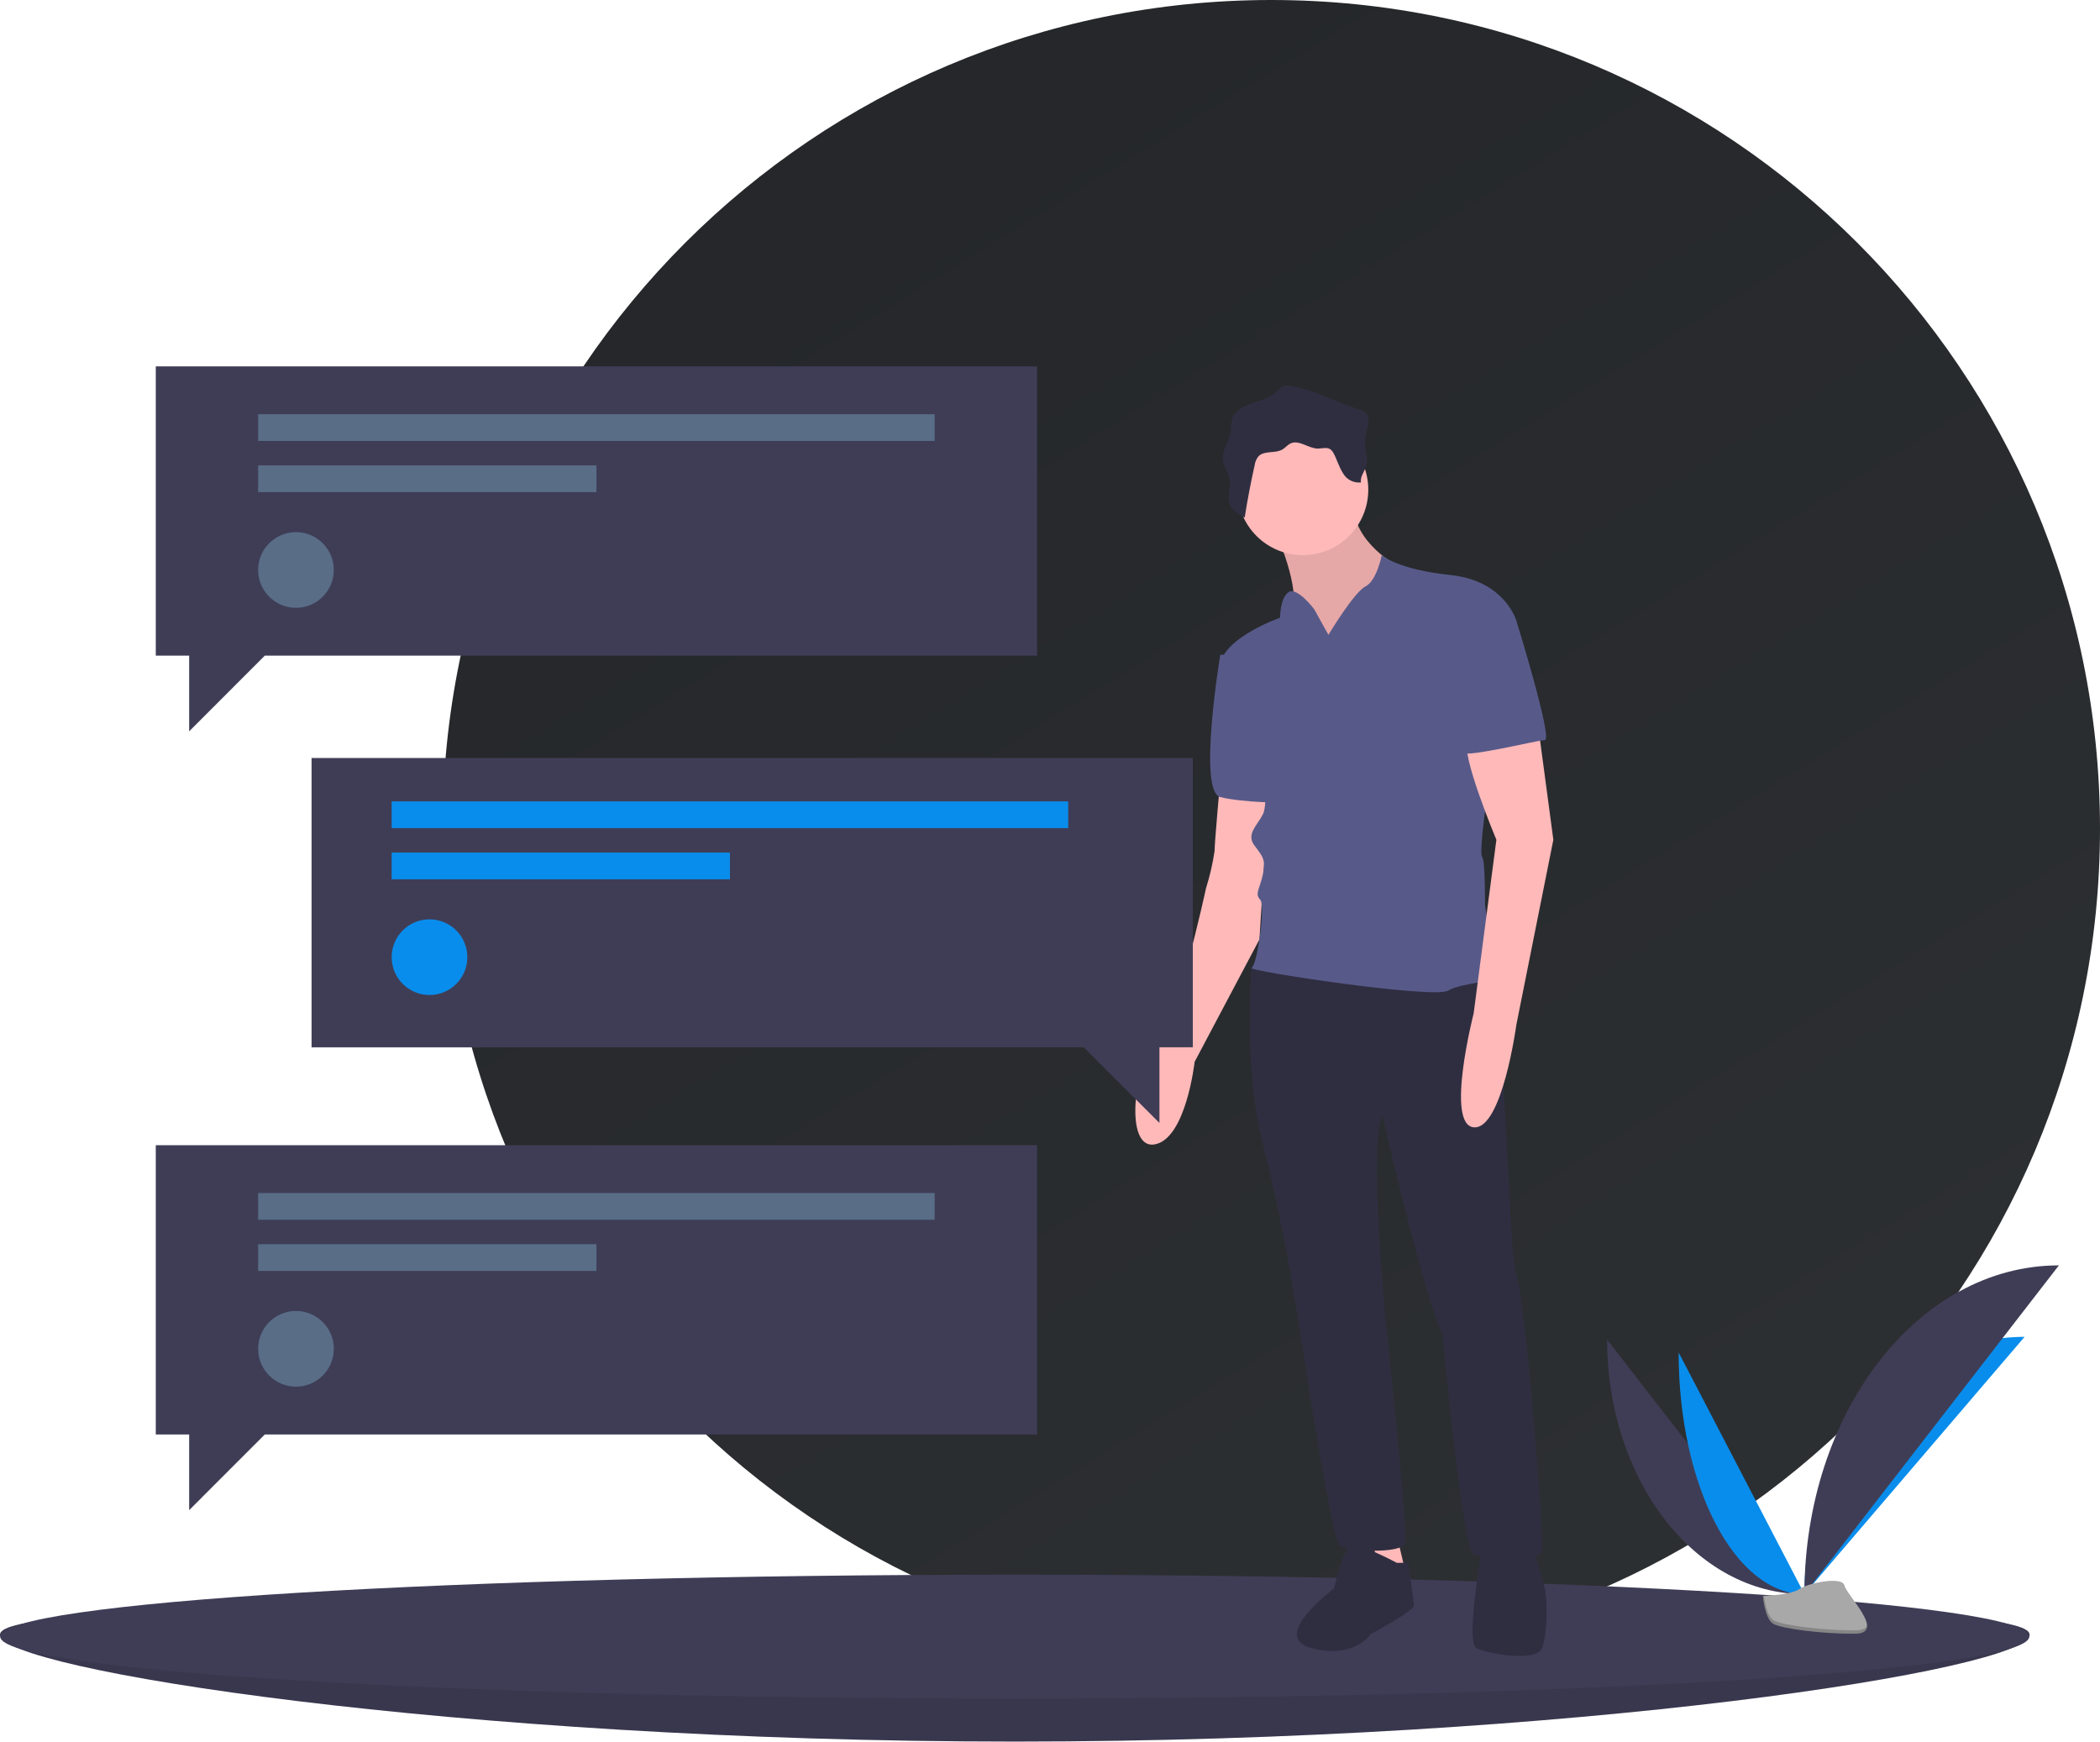
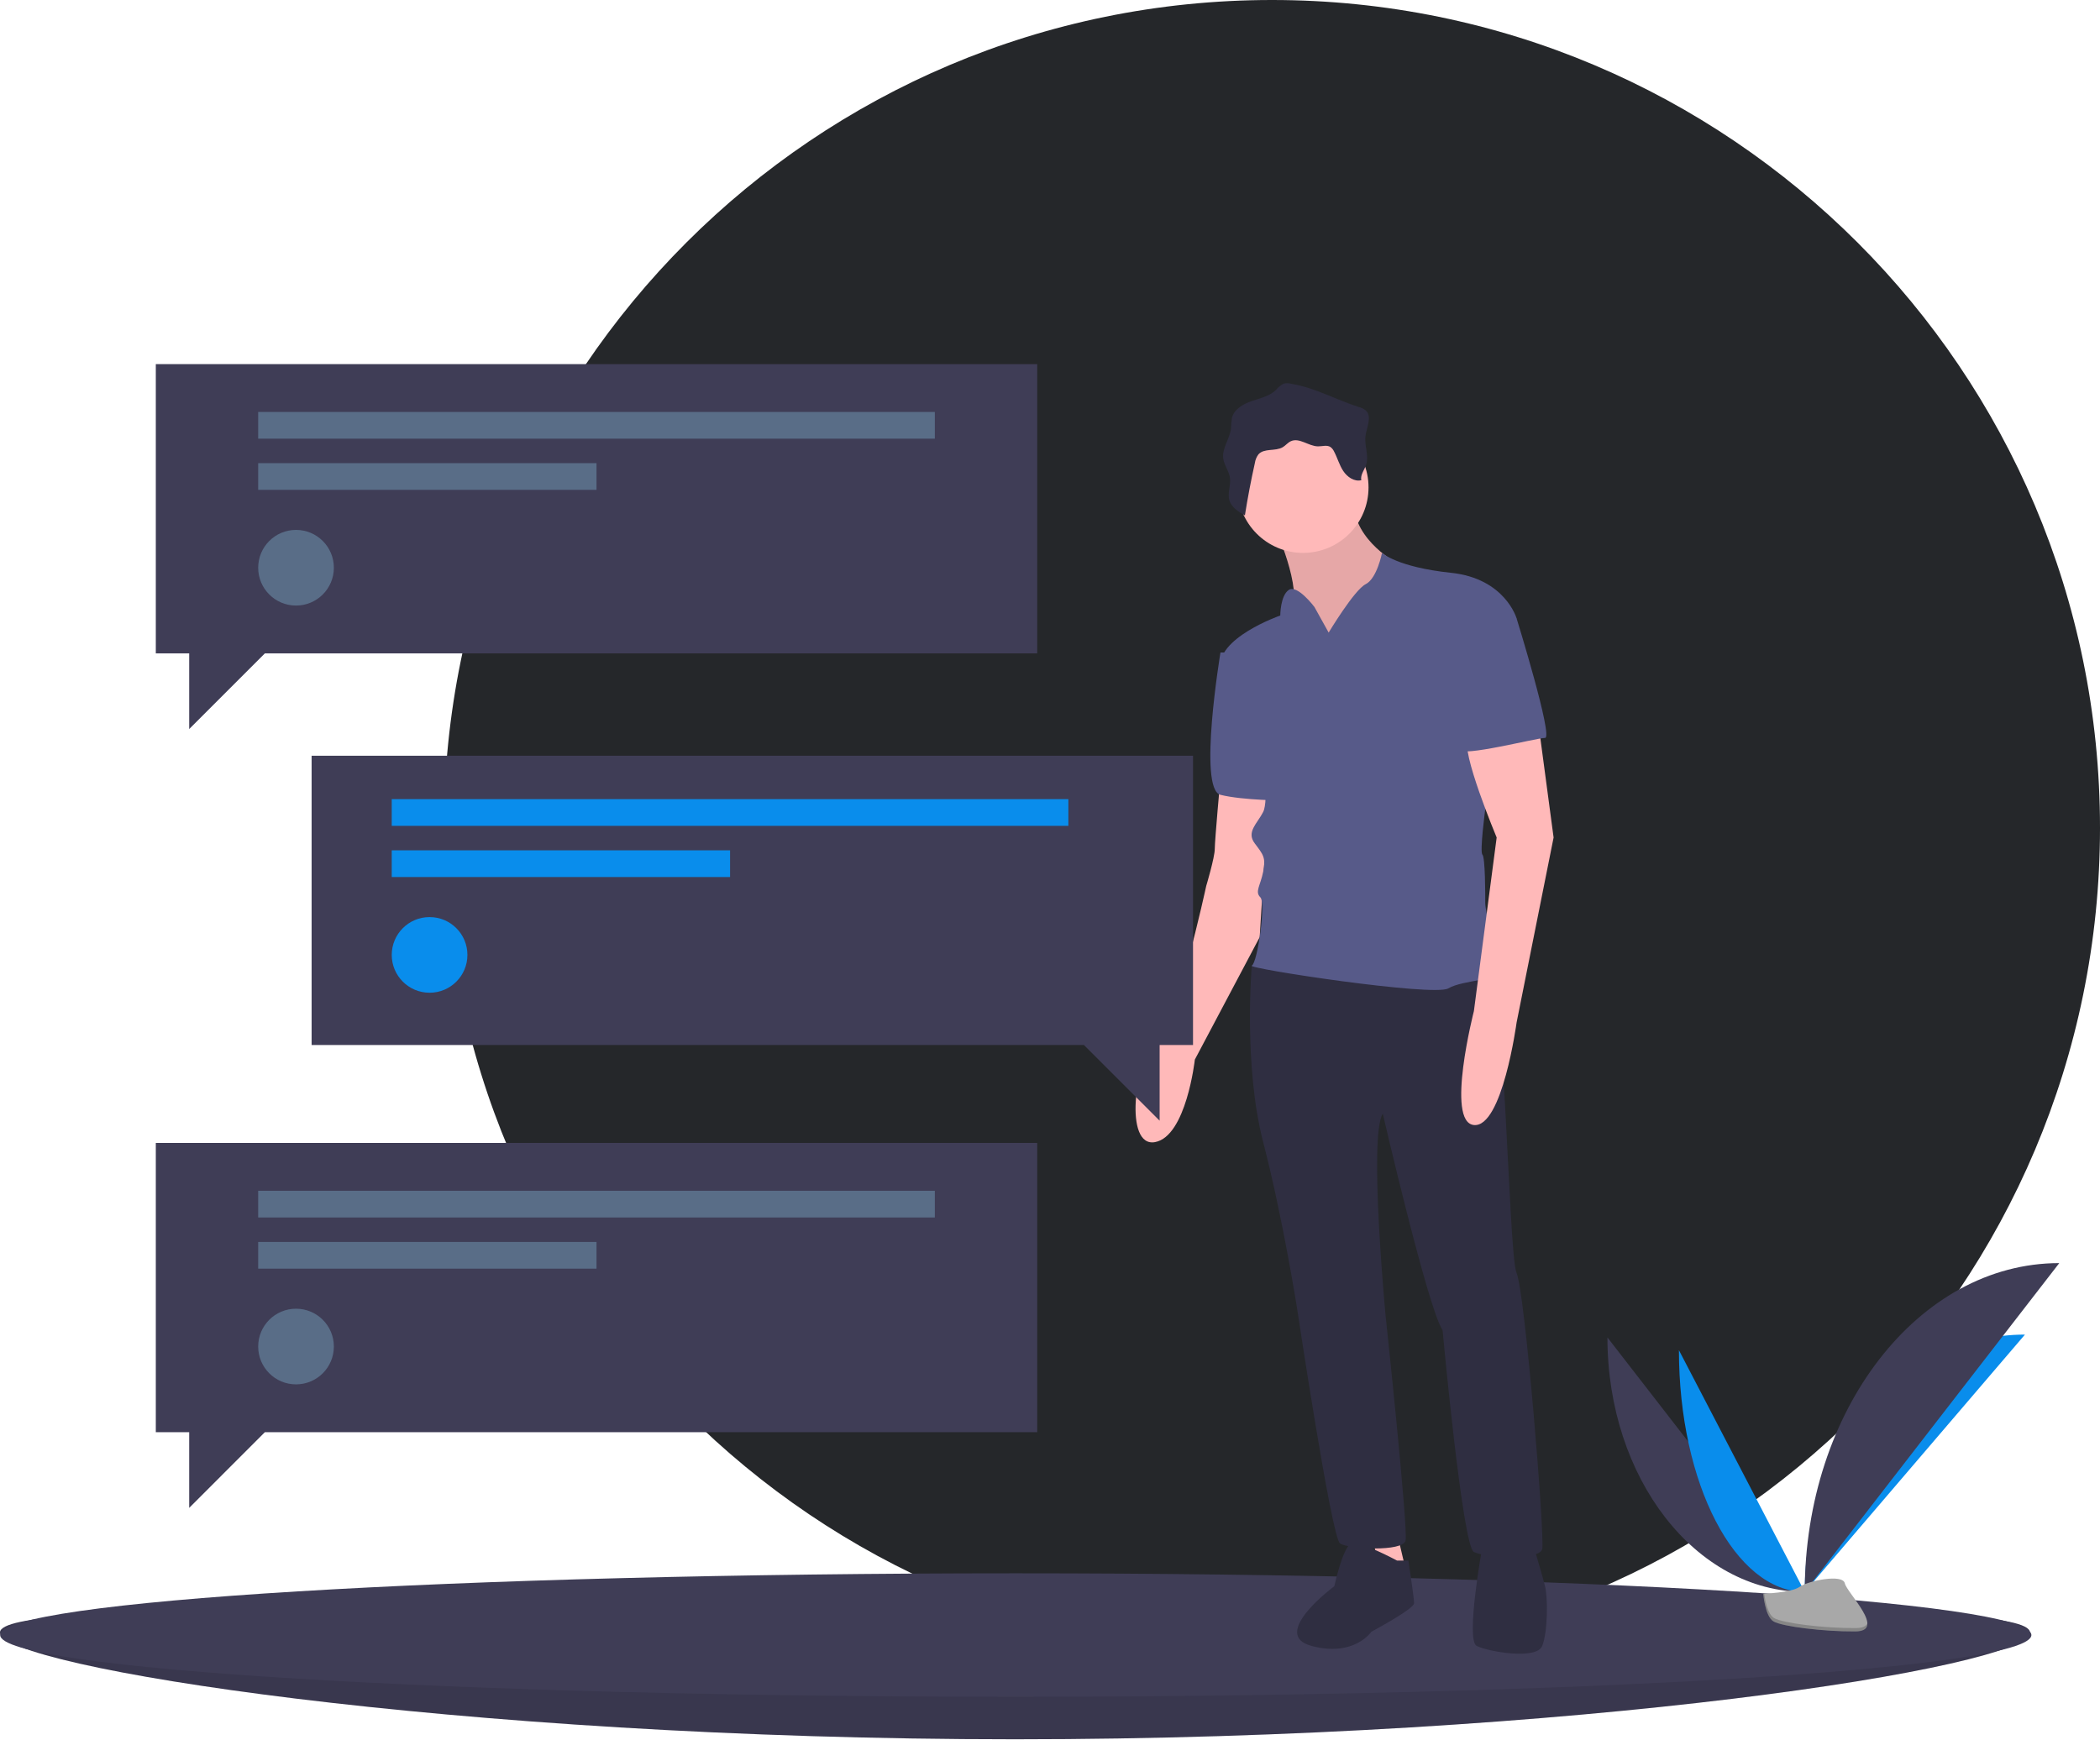
- <svg xmlns="http://www.w3.org/2000/svg" width="493.096" height="408.97" viewBox="0 0 493.096 408.97">
-   <defs>
-     <linearGradient id="linear-gradient" x1="0.813" y1="0.85" x2="0.334" y2="0.072" gradientUnits="objectBoundingBox">
-       <stop offset="0" stop-color="#2c2f32" />
-       <stop offset="1" stop-color="#25272a" />
-     </linearGradient>
-   </defs>
-   <g id="contact_illustration" transform="translate(0.004 1)">
-     <circle id="Ellipse_24" data-name="Ellipse 24" cx="194.586" cy="194.586" r="194.586" transform="translate(103.92 -1)" fill="url(#linear-gradient)" />
-     <path id="Path_170" data-name="Path 170" d="M606.062,787.324c0,8.081-106.681,25.082-238.278,25.082S129.5,795.4,129.5,787.324s106.682-4.18,238.278-4.18S606.062,779.24,606.062,787.324Z" transform="translate(-129.504 -404.436)" fill="#3f3d56" />
-     <path id="Path_171" data-name="Path 171" d="M606.062,787.324c0,8.081-106.681,25.082-238.278,25.082S129.5,795.4,129.5,787.324s106.682-4.18,238.278-4.18S606.062,779.24,606.062,787.324Z" transform="translate(-129.504 -404.436)" opacity="0.1" />
-     <ellipse id="Ellipse_25" data-name="Ellipse 25" cx="238.212" cy="14.542" rx="238.212" ry="14.542" transform="translate(0.049 368.782)" fill="#3f3d56" />
-     <g id="leaf" transform="translate(377.369 296.147)">
-       <g id="left-leafs" transform="translate(0 17.456)">
-         <path id="Path_172" data-name="Path 172" d="M851.689,659.413c0,33.027,20.719,59.751,46.324,59.751" transform="translate(-851.689 -659.413)" fill="#3f3d56" />
-         <path id="Path_174" data-name="Path 174" d="M883.809,665.142c0,31.372,13.213,56.758,29.54,56.758" transform="translate(-867.025 -662.149)" fill="#098dec" />
+ <svg xmlns="http://www.w3.org/2000/svg" width="459.037" height="380.292" viewBox="0 0 459.037 380.292">
+   <g id="illustration-contact" transform="translate(0.004 0.508)">
+     <path id="Path_193" data-name="Path 193" d="M181,0A181,181,0,1,1,0,181,181,181,0,0,1,181,0Z" transform="translate(97.034 -0.508)" fill="#25272a" />
+     <path id="Path_170" data-name="Path 170" d="M573.217,786.968c0,7.524-99.33,23.354-221.859,23.354S129.5,794.492,129.5,786.968s99.33-3.892,221.859-3.892S573.217,779.444,573.217,786.968Z" transform="translate(-129.504 -430.537)" fill="#3f3d56" />
+     <path id="Path_171" data-name="Path 171" d="M573.217,786.968c0,7.524-99.33,23.354-221.859,23.354S129.5,794.492,129.5,786.968s99.33-3.892,221.859-3.892S573.217,779.444,573.217,786.968Z" transform="translate(-129.504 -430.537)" opacity="0.1" />
+     <ellipse id="Ellipse_25" data-name="Ellipse 25" cx="222" cy="13.5" rx="222" ry="13.5" transform="translate(0.034 343.492)" fill="#3f3d56" />
+     <g id="leaf" transform="translate(351.364 275.67)">
+       <g id="left-leafs" transform="translate(0 16.253)">
+         <path id="Path_172" data-name="Path 172" d="M851.689,659.413c0,30.751,19.292,55.634,43.132,55.634" transform="translate(-851.689 -659.413)" fill="#3f3d56" />
+         <path id="Path_174" data-name="Path 174" d="M883.809,665.142c0,29.21,12.3,52.846,27.5,52.846" transform="translate(-868.181 -662.355)" fill="#098dec" />
      </g>
-       <g id="right-leafs" transform="translate(46.322)">
-         <path id="Path_173" data-name="Path 173" d="M940.34,718.551c0-33.4,23.122-60.423,51.695-60.423" transform="translate(-940.34 -641.344)" fill="#098dec" />
-         <path id="Path_175" data-name="Path 175" d="M940.34,703.215c0-42.675,26.73-77.207,59.751-77.207" transform="translate(-940.34 -626.008)" fill="#3f3d56" />
+       <g id="right-leafs" transform="translate(43.132)">
+         <path id="Path_173" data-name="Path 173" d="M940.34,714.387c0-31.1,21.528-56.259,48.133-56.259" transform="translate(-940.34 -642.5)" fill="#098dec" />
+         <path id="Path_175" data-name="Path 175" d="M940.34,697.894c0-39.734,24.883-71.887,55.634-71.887" transform="translate(-940.34 -626.008)" fill="#3f3d56" />
      </g>
-       <path id="Path_176" data-name="Path 176" d="M921.69,771.324s6.569-.2,8.549-1.612,10.11-3.094,10.6-.831,9.873,11.246,2.456,11.305-17.234-1.155-19.209-2.354S921.69,771.324,921.69,771.324Z" transform="translate(-885.112 -693.696)" fill="#a8a8a8" />
+       <path id="Path_176" data-name="Path 176" d="M921.69,771.079s6.117-.188,7.96-1.5,9.409-2.88,9.867-.775,9.192,10.471,2.286,10.526-16.046-1.076-17.886-2.2S921.69,771.079,921.69,771.079Z" transform="translate(-887.632 -698.8)" fill="#a8a8a8" />
    </g>
-     <path id="Path_177" data-name="Path 177" d="M943.425,782.633c-7.416.06-17.233-1.155-19.209-2.354-1.505-.917-2.105-4.206-2.3-5.724l-.219.008s.416,5.3,2.392,6.5,11.793,2.42,19.209,2.354c2.141-.017,2.881-.778,2.841-1.907C945.835,782.193,945.017,782.619,943.425,782.633Z" transform="translate(-507.742 -400.783)" opacity="0.2" />
-     <path id="Path_178" data-name="Path 178" d="M702.135,286s6.685,14.038,4.017,20.722,10.027,14.038,10.027,14.038l16.711-9.358V299.365l-2.674-5.347S719.52,288,720.857,278.644,702.135,286,702.135,286Z" transform="translate(-402.914 -162.649)" fill="#ffb9b9" />
-     <path id="Path_179" data-name="Path 179" d="M702.135,286s6.685,14.038,4.017,20.722,10.027,14.038,10.027,14.038l16.711-9.358V299.365l-2.674-5.347S719.52,288,720.857,278.644,702.135,286,702.135,286Z" transform="translate(-402.914 -162.649)" opacity="0.1" />
-     <path id="Path_180" data-name="Path 180" d="M659.61,407.888s-1.337,14.706-1.337,16.711a57.273,57.273,0,0,1-2.005,8.689s-7.353,34.091-12.033,37.434-7.353,24.064,0,22.727,9.358-19.389,9.358-19.389l15.219-28.738,2.161-34.762Z" transform="translate(-373.089 -225.717)" fill="#ffb9b9" />
-     <path id="Path_181" data-name="Path 181" d="M681.005,351.6h-5.344s-5.347,32.085,0,33.423,15.373,1.336,15.373,1.336Z" transform="translate(-389.136 -198.844)" fill="#575a89" />
-     <path id="Path_182" data-name="Path 182" d="M616.129,684.445l2.674,12.7,5.347-4.016-2.674-11.364-5.347,2.005Z" transform="translate(-294.18 -325.133)" fill="#ffb9b9" />
-     <path id="Path_183" data-name="Path 183" d="M695.523,487.2l-4.016,2.674s-2.005,23.4,2.674,41.443,8.022,39.438,8.022,39.438,8.022,53.476,10.027,54.812,14.705,2.005,15.373-.669-4.68-52.808-4.68-52.808-4.016-42.112-.669-47.46c0,0,10.695,46.119,14.038,50.8,0,0,4.68,50.8,7.353,52.139s15.373,2.005,16.043-.669-4.016-60.161-6.016-64.839-2.674-74.2-7.353-73.53S695.523,487.2,695.523,487.2Z" transform="translate(-397.639 -263.586)" fill="#2f2e41" />
-     <circle id="Ellipse_26" data-name="Ellipse 26" cx="15.374" cy="15.374" r="15.374" transform="translate(290.531 98.614)" fill="#ffb9b9" />
-     <path id="Path_184" data-name="Path 184" d="M703.155,325.544l-3.342-6.015s-4.016-5.347-6.016-4.016-2.005,6.016-2.005,6.016-15.373,5.347-14.038,12.7,10.027,20.054,10.027,20.054,1.336,10.695,0,13.369-4.016,4.68-2.005,7.353,2.674,3.342,2.005,6.685-2.005,4.68-.669,6.016-.669,15.373-2.005,16.043,42.781,7.353,46.119,5.347,12.7-2.005,12.032-4.016a136.906,136.906,0,0,1-3.342-16.043c0-2.005,0-10.695-.669-11.364s.669-10.695.669-10.695l-3.345-28.061,10.695-16.711s-2.674-9.358-15.373-10.695-16.214-4.68-16.214-4.68-1.166,6.016-3.839,7.353S703.155,325.544,703.155,325.544Z" transform="translate(-391.233 -177.465)" fill="#575a89" />
-     <path id="Path_185" data-name="Path 185" d="M803.671,377.187l4.016,30.08L799,450.716s-3.342,24.732-10.027,24.064,0-26.738,0-26.738l5.339-40.774s-8.689-20.722-6.685-23.4S803.671,377.187,803.671,377.187Z" transform="translate(-442.953 -211.059)" fill="#ffb9b9" />
-     <path id="Path_186" data-name="Path 186" d="M735.719,755.954s-8.689-4.68-10.695-4.016-4.016,10.027-4.016,10.027S705.635,773.329,715.661,776s14.038-3.342,14.038-3.342,10.027-5.347,10.027-6.685-1.337-10.027-1.337-10.027Z" transform="translate(-407.752 -389.96)" fill="#2f2e41" />
-     <path id="Path_187" data-name="Path 187" d="M793.459,753.281s-4.016,22.06-1.336,23.4,14.038,3.342,15.373,0,1.336-11.364.669-14.038-2.674-9.358-2.674-9.358Z" transform="translate(-445.441 -390.628)" fill="#2f2e41" />
-     <path id="Path_188" data-name="Path 188" d="M695.091,230.731a3.566,3.566,0,0,0-1.842-.055,5.514,5.514,0,0,0-1.856,1.515c-1.533,1.456-3.723,1.911-5.721,2.6s-4.1,1.91-4.6,3.964a21.567,21.567,0,0,0-.217,2.493c-.3,2.422-2.145,4.6-1.816,7.023.216,1.58,1.342,2.921,1.573,4.5.258,1.759-.632,3.59-.138,5.3.486,1.673,2.13,2.694,3.644,3.555q.97-6.184,2.341-12.3a4.443,4.443,0,0,1,.831-2.032c1.343-1.523,3.98-.655,5.724-1.7.662-.395,1.154-1.047,1.85-1.385,2.015-.969,4.2,1.17,6.428,1.191.986.008,2.066-.382,2.9.139a2.649,2.649,0,0,1,.848,1.043c.8,1.494,1.234,3.171,2.162,4.587a4.257,4.257,0,0,0,4.235,2.173c-.252-1.276.748-2.424,1.148-3.662.693-2.129-.436-4.44-.166-6.662.255-2.086,1.613-4.534.123-6.015a4.227,4.227,0,0,0-1.763-.885C705.506,234.46,700.632,231.655,695.091,230.731Z" transform="translate(-391.866 -141.061)" fill="#2f2e41" />
-     <path id="Path_189" data-name="Path 189" d="M791.97,331.134l6.684,2.674s8.691,28.074,6.685,28.074-20.053,4.68-20.053,2.674S786.622,331.134,791.97,331.134Z" transform="translate(-442.614 -189.071)" fill="#575a89" />
-     <g id="third-chat" transform="translate(36.574 267.926)">
-       <path id="Path_191" data-name="Path 191" d="M276.926,512H70v67.931h7.837V597.7L95.6,579.931H276.926Z" transform="translate(-70 -512)" fill="#3f3d56" />
-       <g id="content" transform="translate(24.037 11.235)">
-         <rect id="Rectangle_118" data-name="Rectangle 118" width="158.853" height="6.271" fill="#97dffc" opacity="0.3" />
-         <rect id="Rectangle_119" data-name="Rectangle 119" width="79.426" height="6.271" transform="translate(0 12.019)" fill="#97dffc" opacity="0.3" />
-         <circle id="Ellipse_29" data-name="Ellipse 29" cx="8.883" cy="8.883" r="8.883" transform="translate(0 27.695)" fill="#97dffc" opacity="0.3" />
+     <path id="Path_177" data-name="Path 177" d="M941.927,782.076c-6.906.056-16.046-1.076-17.886-2.2-1.4-.854-1.959-3.916-2.146-5.329l-.2.008s.387,4.933,2.227,6.054,10.98,2.252,17.886,2.2c1.993-.016,2.682-.725,2.644-1.776C944.171,781.668,943.411,782.064,941.927,782.076Z" transform="translate(-536.268 -426.609)" opacity="0.2" />
+     <path id="Path_178" data-name="Path 178" d="M702.135,285.293s6.224,13.07,3.734,19.294,9.336,13.07,9.336,13.07l15.56-8.713v-11.2l-2.49-4.979s-9.958-5.6-8.713-14.315S702.135,285.293,702.135,285.293Z" transform="translate(-423.534 -170.515)" fill="#ffb9b9" />
+     <path id="Path_179" data-name="Path 179" d="M702.135,285.293s6.224,13.07,3.734,19.294,9.336,13.07,9.336,13.07l15.56-8.713v-11.2l-2.49-4.979s-9.958-5.6-8.713-14.315S702.135,285.293,702.135,285.293Z" transform="translate(-423.534 -170.515)" opacity="0.1" />
+     <path id="Path_180" data-name="Path 180" d="M658.235,407.888s-1.245,13.693-1.245,15.56-1.867,8.091-1.867,8.091-6.846,31.742-11.2,34.854-6.846,22.406,0,21.161,8.714-18.049,8.714-18.049l14.17-26.758,2.012-32.369Z" transform="translate(-391.459 -238.34)" fill="#ffb9b9" />
+     <path id="Path_181" data-name="Path 181" d="M680.474,351.6h-4.979s-4.979,29.875,0,31.119,14.315,1.245,14.315,1.245Z" transform="translate(-408.718 -209.439)" fill="#575a89" />
+     <path id="Path_182" data-name="Path 182" d="M616.129,684.258l2.49,11.825,4.979-3.734-2.49-10.581-4.979,1.867Z" transform="translate(-316.366 -349.777)" fill="#ffb9b9" />
+     <path id="Path_183" data-name="Path 183" d="M695.216,487.2l-3.734,2.49s-1.867,21.784,2.49,38.588S701.44,565,701.44,565s7.469,49.791,9.336,51.036,13.693,1.867,14.315-.622-4.357-49.169-4.357-49.169-3.734-39.21-.622-44.189c0,0,9.958,42.945,13.07,47.3,0,0,4.357,47.3,6.846,48.546s14.315,1.867,14.937-.622-3.734-56.015-5.6-60.372-2.489-69.085-6.846-68.463S695.216,487.2,695.216,487.2Z" transform="translate(-417.859 -279.064)" fill="#2f2e41" />
+     <circle id="Ellipse_26" data-name="Ellipse 26" cx="14.315" cy="14.315" r="14.315" transform="translate(270.511 91.75)" fill="#ffb9b9" />
+     <path id="Path_184" data-name="Path 184" d="M701.4,324.256l-3.112-5.6s-3.734-4.979-5.6-3.734-1.867,5.6-1.867,5.6-14.315,4.979-13.07,11.825,9.336,18.672,9.336,18.672,1.245,9.958,0,12.448-3.734,4.357-1.867,6.846,2.49,3.112,1.867,6.224-1.867,4.357-.622,5.6-.622,14.315-1.867,14.937,39.833,6.846,42.945,4.979,11.825-1.867,11.2-3.734-3.112-13.07-3.112-14.937,0-9.958-.622-10.581.622-9.958.622-9.958l-3.112-26.14,9.958-15.56s-2.49-8.713-14.315-9.958-15.1-4.357-15.1-4.357-1.086,5.6-3.575,6.846S701.4,324.256,701.4,324.256Z" transform="translate(-410.973 -186.449)" fill="#575a89" />
+     <path id="Path_185" data-name="Path 185" d="M802.455,377.187l3.734,28.007L798.1,445.649s-3.112,23.028-9.336,22.406,0-24.9,0-24.9l4.979-37.966s-8.091-19.294-6.224-21.784S802.455,377.187,802.455,377.187Z" transform="translate(-466.593 -222.576)" fill="#ffb9b9" />
+     <path id="Path_186" data-name="Path 186" d="M734.1,755.672s-8.091-4.357-9.958-3.734-3.734,9.336-3.734,9.336-14.315,10.581-4.979,13.07,13.07-3.112,13.07-3.112,9.336-4.979,9.336-6.224-1.245-9.336-1.245-9.336Z" transform="translate(-428.736 -414.967)" fill="#2f2e41" />
+     <path id="Path_187" data-name="Path 187" d="M793.3,753.281s-3.734,20.539-1.245,21.784,13.07,3.112,14.315,0,1.245-10.581.622-13.07-2.49-8.713-2.49-8.713Z" transform="translate(-469.266 -415.688)" fill="#2f2e41" />
+     <path id="Path_188" data-name="Path 188" d="M693.982,230.721a3.321,3.321,0,0,0-1.715-.052,5.132,5.132,0,0,0-1.728,1.411c-1.427,1.355-3.467,1.779-5.327,2.421s-3.818,1.778-4.284,3.69a20.091,20.091,0,0,0-.2,2.322c-.277,2.256-2,4.287-1.69,6.539.2,1.471,1.25,2.719,1.465,4.189.24,1.638-.588,3.343-.126,4.933.452,1.558,1.983,2.508,3.393,3.31q.907-5.758,2.179-11.45a4.137,4.137,0,0,1,.776-1.892c1.251-1.418,3.706-.61,5.33-1.579.617-.368,1.075-.975,1.723-1.285,1.876-.9,3.906,1.09,5.985,1.109.918.008,1.924-.356,2.7.135a2.467,2.467,0,0,1,.789.971c.741,1.391,1.148,2.954,2.013,4.271s2.412,2.393,3.944,2.024c-.234-1.188.7-2.257,1.069-3.41.641-1.982-.407-4.134-.154-6.2.237-1.942,1.5-4.221.114-5.6a3.934,3.934,0,0,0-1.642-.824C703.679,234.194,699.142,231.581,693.982,230.721Z" transform="translate(-411.653 -147.298)" fill="#2f2e41" />
+     <path id="Path_189" data-name="Path 189" d="M791.509,331.134l6.224,2.49s8.091,26.14,6.224,26.14-18.672,4.357-18.672,2.49S786.53,331.134,791.509,331.134Z" transform="translate(-466.228 -198.929)" fill="#575a89" />
+     <g id="third-chat" transform="translate(34.053 249.394)">
+       <path id="Path_191" data-name="Path 191" d="M262.667,512H70v63.249h7.3v16.542L93.84,575.249H262.667Z" transform="translate(-70 -512)" fill="#3f3d56" />
+       <g id="content" transform="translate(22.38 10.461)">
+         <rect id="Rectangle_118" data-name="Rectangle 118" width="147.906" height="5.838" fill="#97dffc" opacity="0.3" />
+         <rect id="Rectangle_119" data-name="Rectangle 119" width="73.953" height="5.838" transform="translate(0 11.19)" fill="#97dffc" opacity="0.3" />
+         <circle id="Ellipse_29" data-name="Ellipse 29" cx="8.271" cy="8.271" r="8.271" transform="translate(0 25.786)" fill="#97dffc" opacity="0.3" />
      </g>
    </g>
-     <g id="second-chat" transform="translate(73.152 177.004)">
-       <path id="Path_192" data-name="Path 192" d="M140,338H346.926v67.931h-7.837V423.7l-17.766-17.766H140Z" transform="translate(-140 -338)" fill="#3f3d56" />
-       <g id="content-2" data-name="content" transform="translate(18.812 10.189)">
-         <rect id="Rectangle_116" data-name="Rectangle 116" width="158.853" height="6.271" fill="#098dec" />
-         <rect id="Rectangle_117" data-name="Rectangle 117" width="79.426" height="6.271" transform="translate(0 12.019)" fill="#098dec" />
-         <circle id="Ellipse_28" data-name="Ellipse 28" cx="8.883" cy="8.883" r="8.883" transform="translate(0 27.695)" fill="#098dec" />
+     <g id="second-chat" transform="translate(68.111 164.737)">
+       <path id="Path_192" data-name="Path 192" d="M140,338H332.667v63.249h-7.3v16.542l-16.542-16.542H140Z" transform="translate(-140 -338)" fill="#3f3d56" />
+       <g id="content-2" data-name="content" transform="translate(17.515 9.488)">
+         <rect id="Rectangle_116" data-name="Rectangle 116" width="147.906" height="5.838" fill="#098dec" />
+         <rect id="Rectangle_117" data-name="Rectangle 117" width="73.953" height="5.838" transform="translate(0 11.19)" fill="#098dec" />
+         <circle id="Ellipse_28" data-name="Ellipse 28" cx="8.271" cy="8.271" r="8.271" transform="translate(0 25.786)" fill="#098dec" />
      </g>
    </g>
-     <g id="first-chat" transform="translate(36.574 85.036)">
-       <path id="Path_190" data-name="Path 190" d="M276.926,162H70v67.931h7.837V247.7L95.6,229.931H276.926Z" transform="translate(-70 -162)" fill="#3f3d56" />
-       <g id="content-3" data-name="content" transform="translate(24.037 11.235)">
-         <rect id="Rectangle_114" data-name="Rectangle 114" width="158.853" height="6.271" fill="#97dffc" opacity="0.3" />
-         <rect id="Rectangle_115" data-name="Rectangle 115" width="79.426" height="6.271" transform="translate(0 12.019)" fill="#97dffc" opacity="0.3" />
-         <circle id="Ellipse_27" data-name="Ellipse 27" cx="8.883" cy="8.883" r="8.883" transform="translate(0 27.695)" fill="#97dffc" opacity="0.3" />
+     <g id="first-chat" transform="translate(34.053 79.108)">
+       <path id="Path_190" data-name="Path 190" d="M262.667,162H70v63.249h7.3v16.542L93.84,225.249H262.667Z" transform="translate(-70 -162)" fill="#3f3d56" />
+       <g id="content-3" data-name="content" transform="translate(22.38 10.461)">
+         <rect id="Rectangle_114" data-name="Rectangle 114" width="147.906" height="5.838" fill="#97dffc" opacity="0.3" />
+         <rect id="Rectangle_115" data-name="Rectangle 115" width="73.953" height="5.838" transform="translate(0 11.19)" fill="#97dffc" opacity="0.3" />
+         <circle id="Ellipse_27" data-name="Ellipse 27" cx="8.271" cy="8.271" r="8.271" transform="translate(0 25.786)" fill="#97dffc" opacity="0.3" />
      </g>
    </g>
  </g>
</svg>
